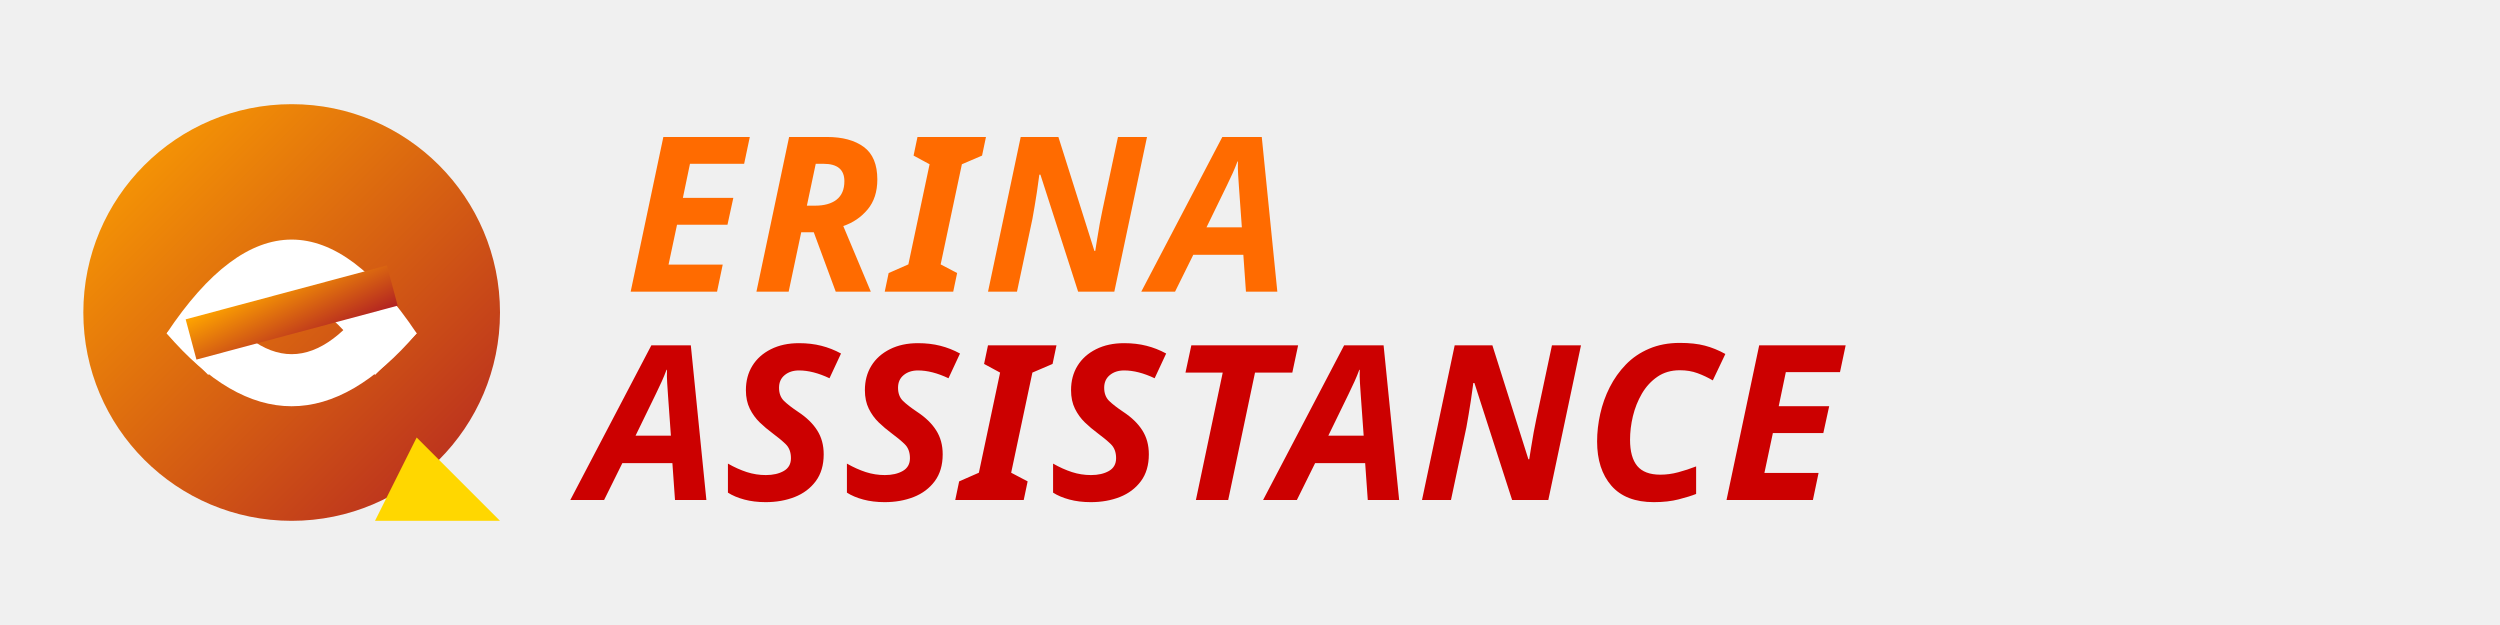
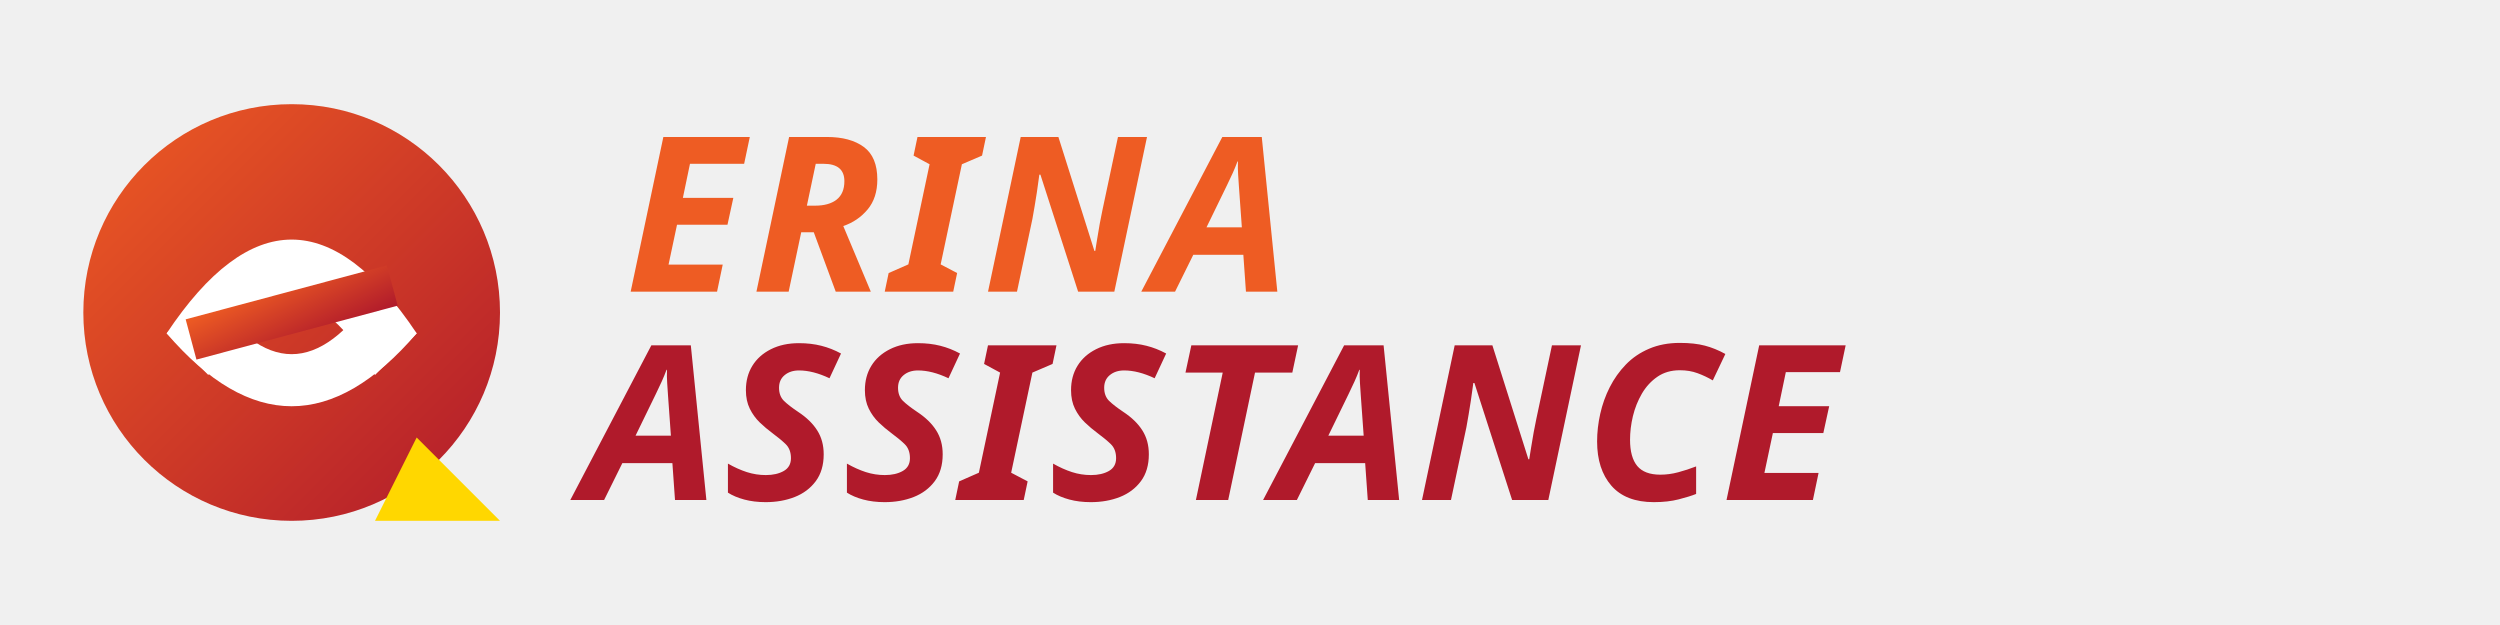
<svg xmlns="http://www.w3.org/2000/svg" width="600" height="150" viewBox="0 0 600 150">
  <defs>
    <linearGradient id="erinaGrad" x1="0%" y1="0%" x2="100%" y2="100%">
-       <stop offset="0%" stop-color="#FFA500" />
-       <stop offset="100%" stop-color="#B22222" />
+       <stop offset="0%" stop-color="#EE5C23" />
+       <stop offset="100%" stop-color="#B01A2B" />
    </linearGradient>
  </defs>
  <g transform="translate(10, 15)">
    <circle cx="60" cy="60" r="50" fill="url(#erinaGrad)" />
    <path d="M 30 65 Q 60 20 90 65 L 80 75 Q 60 40 40 75 Z" fill="white" />
    <path d="M 30 65 Q 60 100 90 65 L 80 55 Q 60 85 40 55 Z" fill="white" />
    <rect x="35" y="55" width="50" height="10" fill="url(#erinaGrad)" transform="rotate(-15 60 60)" />
    <polygon points="90,90 110,110 80,110" fill="#FFD700" />
-     <text x="140" y="55" font-family="Impact, sans-serif" font-weight="900" font-style="italic" font-size="52" fill="#FF6B00" letter-spacing="2">ERINA</text>
-     <text x="130" y="105" font-family="Impact, sans-serif" font-weight="900" font-style="italic" font-size="52" fill="#CC0000" letter-spacing="1">ASSISTANCE</text>
+     <text x="140" y="55" font-family="Impact, sans-serif" font-weight="900" font-style="italic" font-size="52" fill="#EE5C23" letter-spacing="2">ERINA</text>
+     <text x="130" y="105" font-family="Impact, sans-serif" font-weight="900" font-style="italic" font-size="52" fill="#B01A2B" letter-spacing="1">ASSISTANCE</text>
  </g>
</svg>
